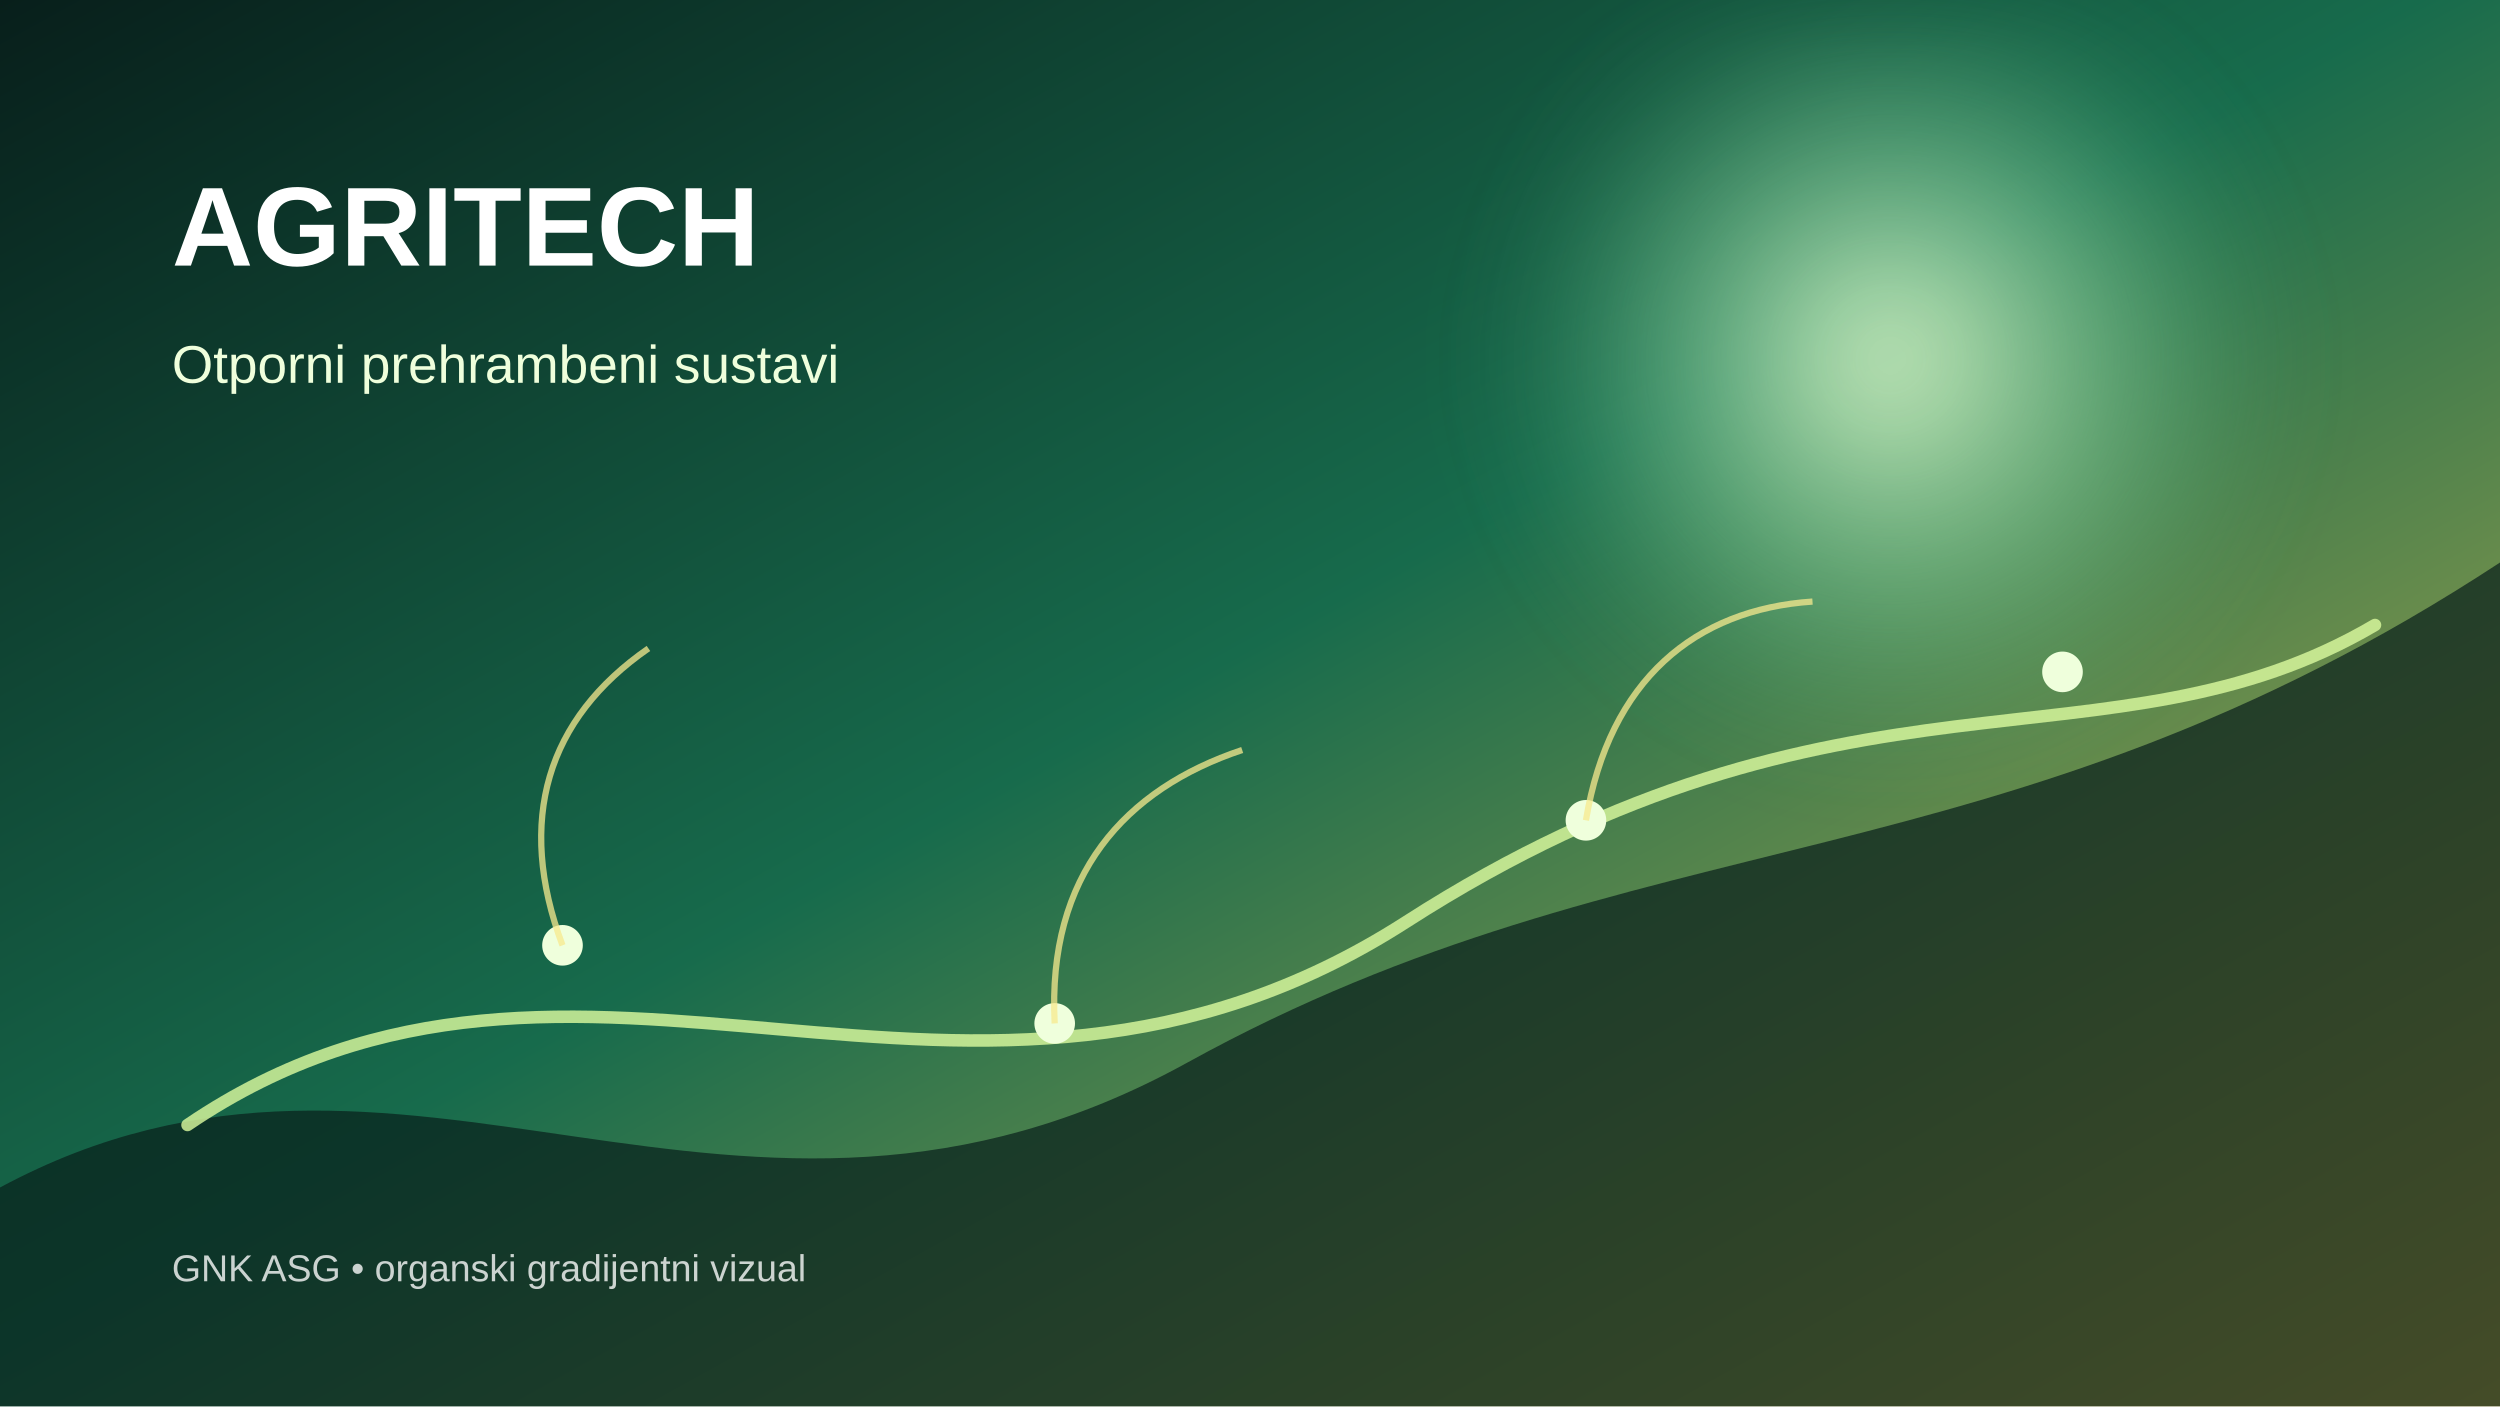
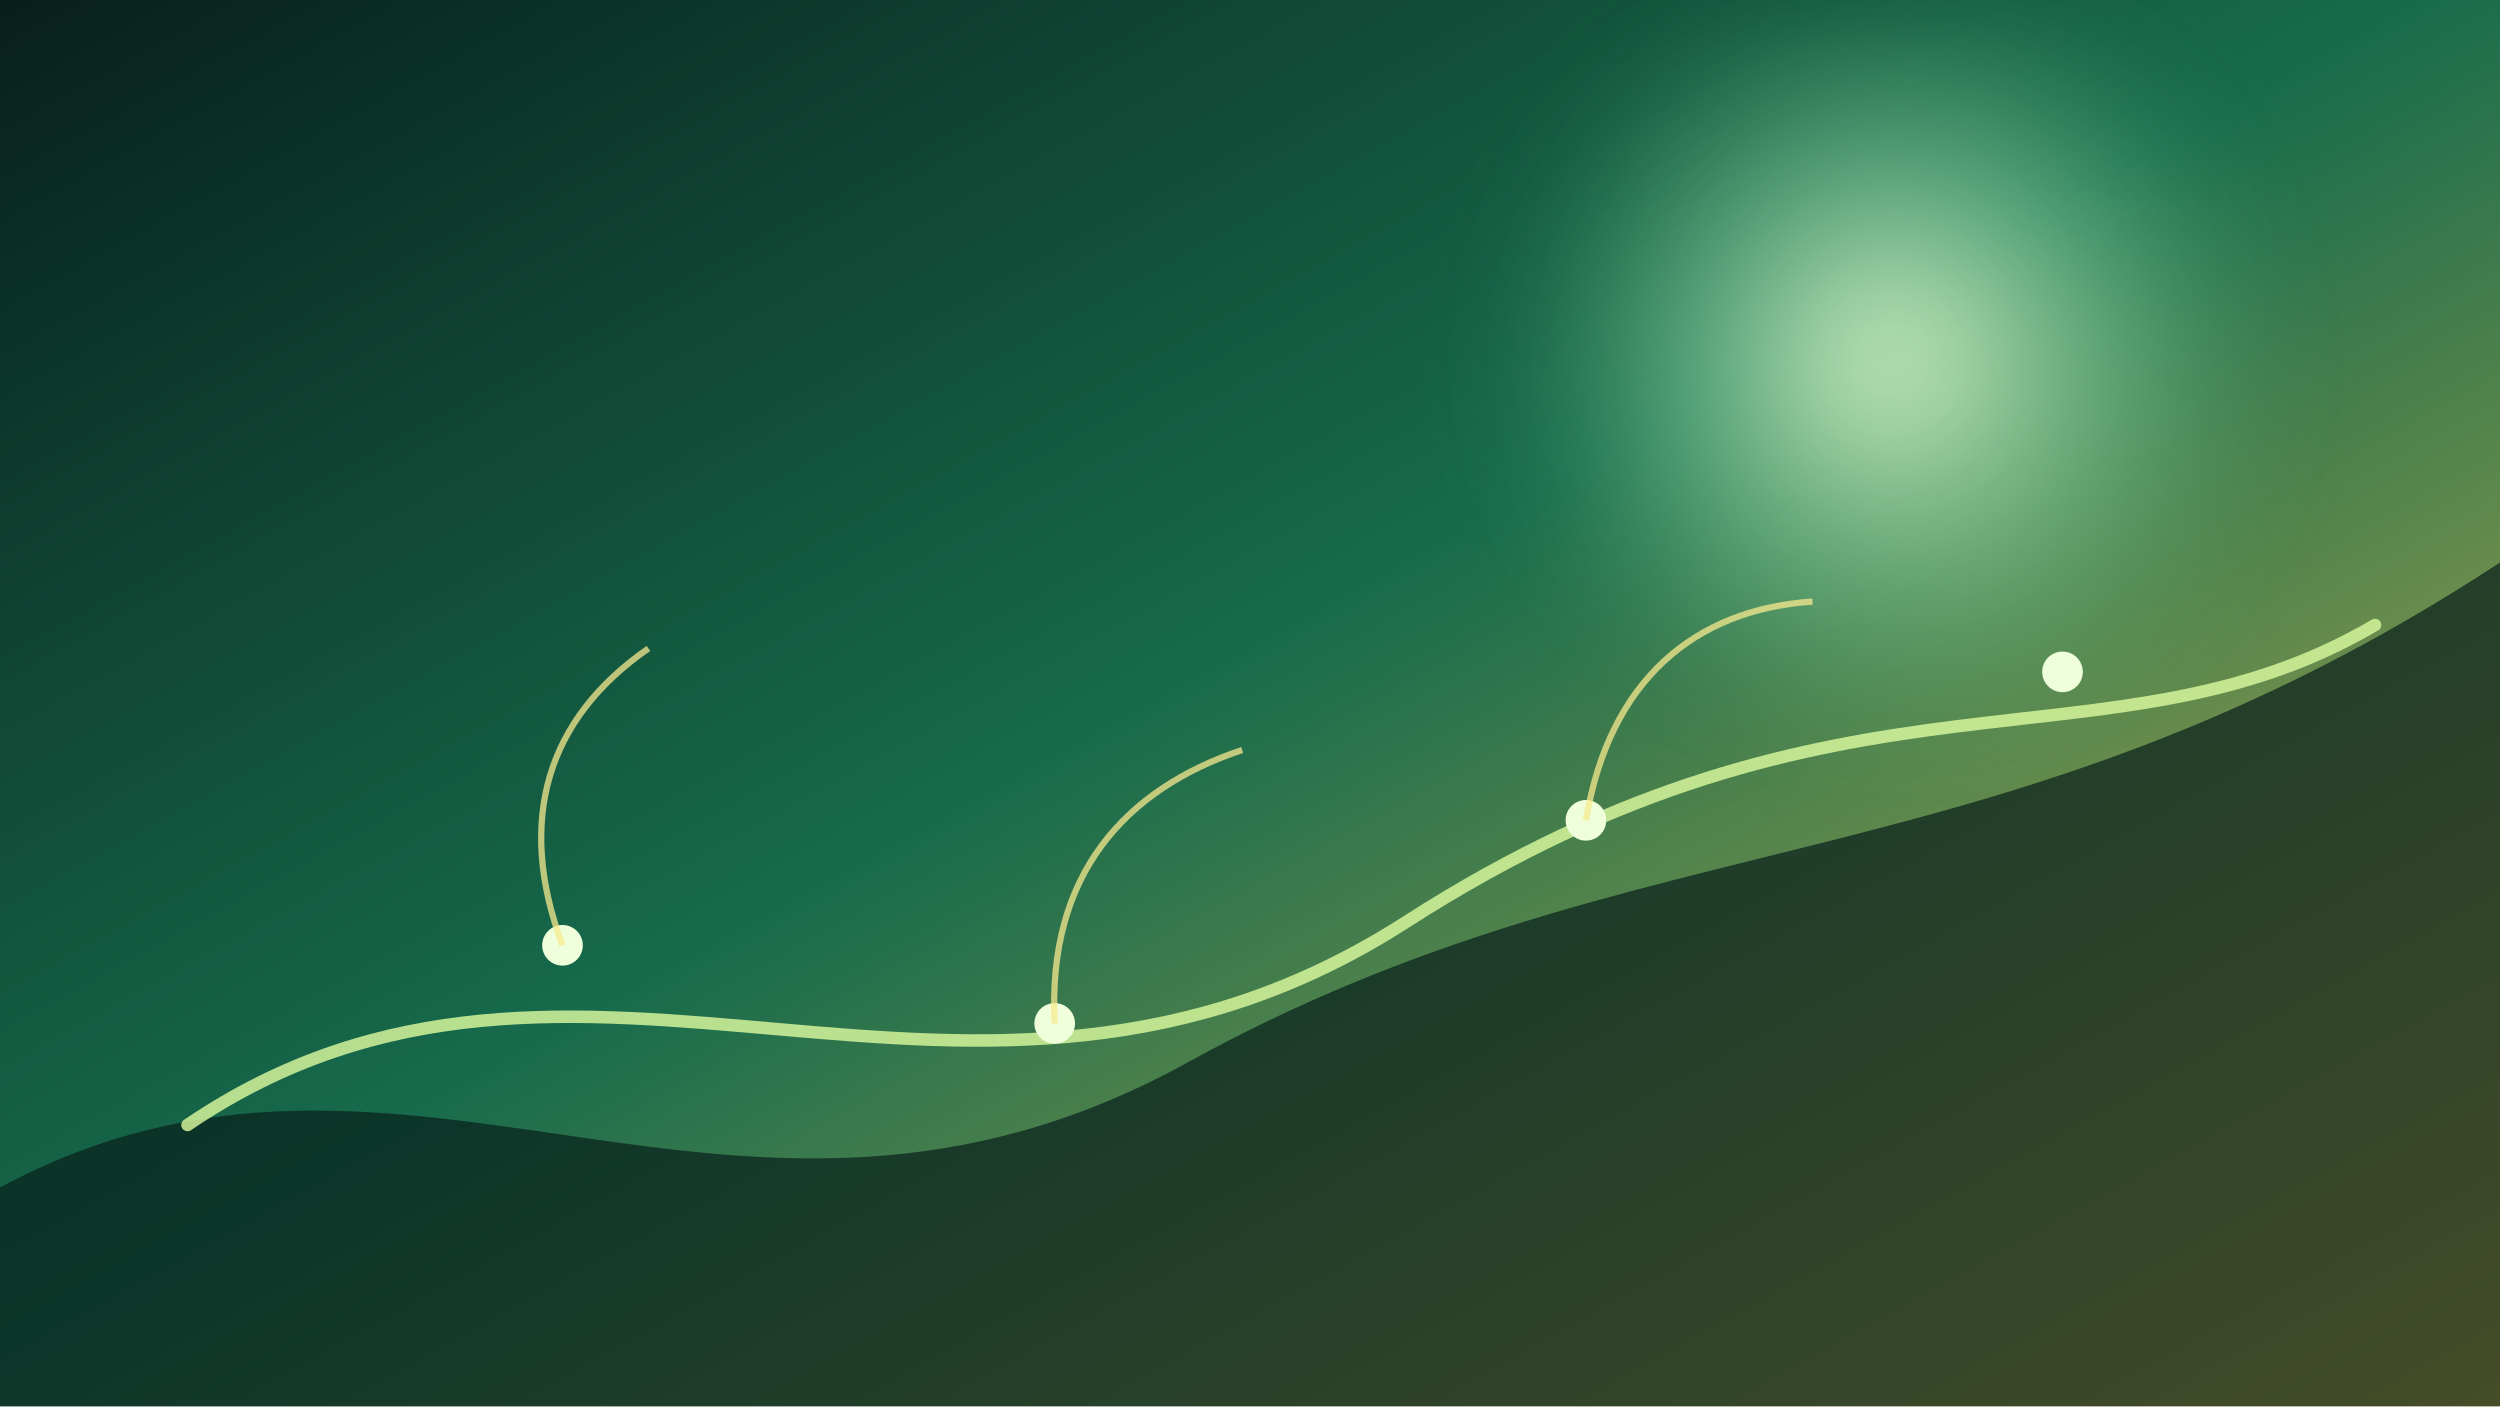
<svg xmlns="http://www.w3.org/2000/svg" viewBox="0 0 1600 900" role="img" aria-labelledby="title desc">
  <defs>
    <linearGradient id="bg" x1="0" y1="0" x2="1" y2="1">
      <stop stop-color="#081f1b" />
      <stop offset=".48" stop-color="#176b4c" />
      <stop offset="1" stop-color="#d5b84b" />
    </linearGradient>
    <radialGradient id="orb">
      <stop stop-color="#e9ffd1" stop-opacity=".92" />
      <stop offset="1" stop-color="#68d391" stop-opacity="0" />
    </radialGradient>
    <filter id="blur">
      <feGaussianBlur stdDeviation="34" />
    </filter>
  </defs>
  <rect width="1600" height="900" fill="url(#bg)" />
  <circle cx="1210" cy="230" r="250" fill="url(#orb)" filter="url(#blur)" />
  <path d="M0 760C260 620 470 840 760 680s520-110 840-320v540H0Z" fill="#081f1b" fill-opacity=".7" />
  <path d="M120 720C370 550 620 770 900 590s450-90 620-190" fill="none" stroke="#d9f99d" stroke-width="8" stroke-linecap="round" opacity=".82" />
  <g fill="#efffdc">
    <circle cx="360" cy="605" r="13" />
    <circle cx="675" cy="655" r="13" />
    <circle cx="1015" cy="525" r="13" />
    <circle cx="1320" cy="430" r="13" />
  </g>
  <g fill="none" stroke="#f7e98e" stroke-width="4" opacity=".75">
    <path d="M360 605c-30-80-10-145 55-190" />
    <path d="M675 655c-5-95 45-150 120-175" />
    <path d="M1015 525c15-90 70-135 145-140" />
  </g>
-   <text x="110" y="170" fill="#fff" font-family="Arial, sans-serif" font-size="72" font-weight="700">AGRITECH</text>
-   <text x="110" y="245" fill="#efffdc" font-family="Arial, sans-serif" font-size="34">Otporni prehrambeni sustavi</text>
-   <text x="110" y="820" fill="#fff" fill-opacity=".78" font-family="Arial, sans-serif" font-size="24">GNK ASG • organski gradijentni vizual</text>
</svg>
